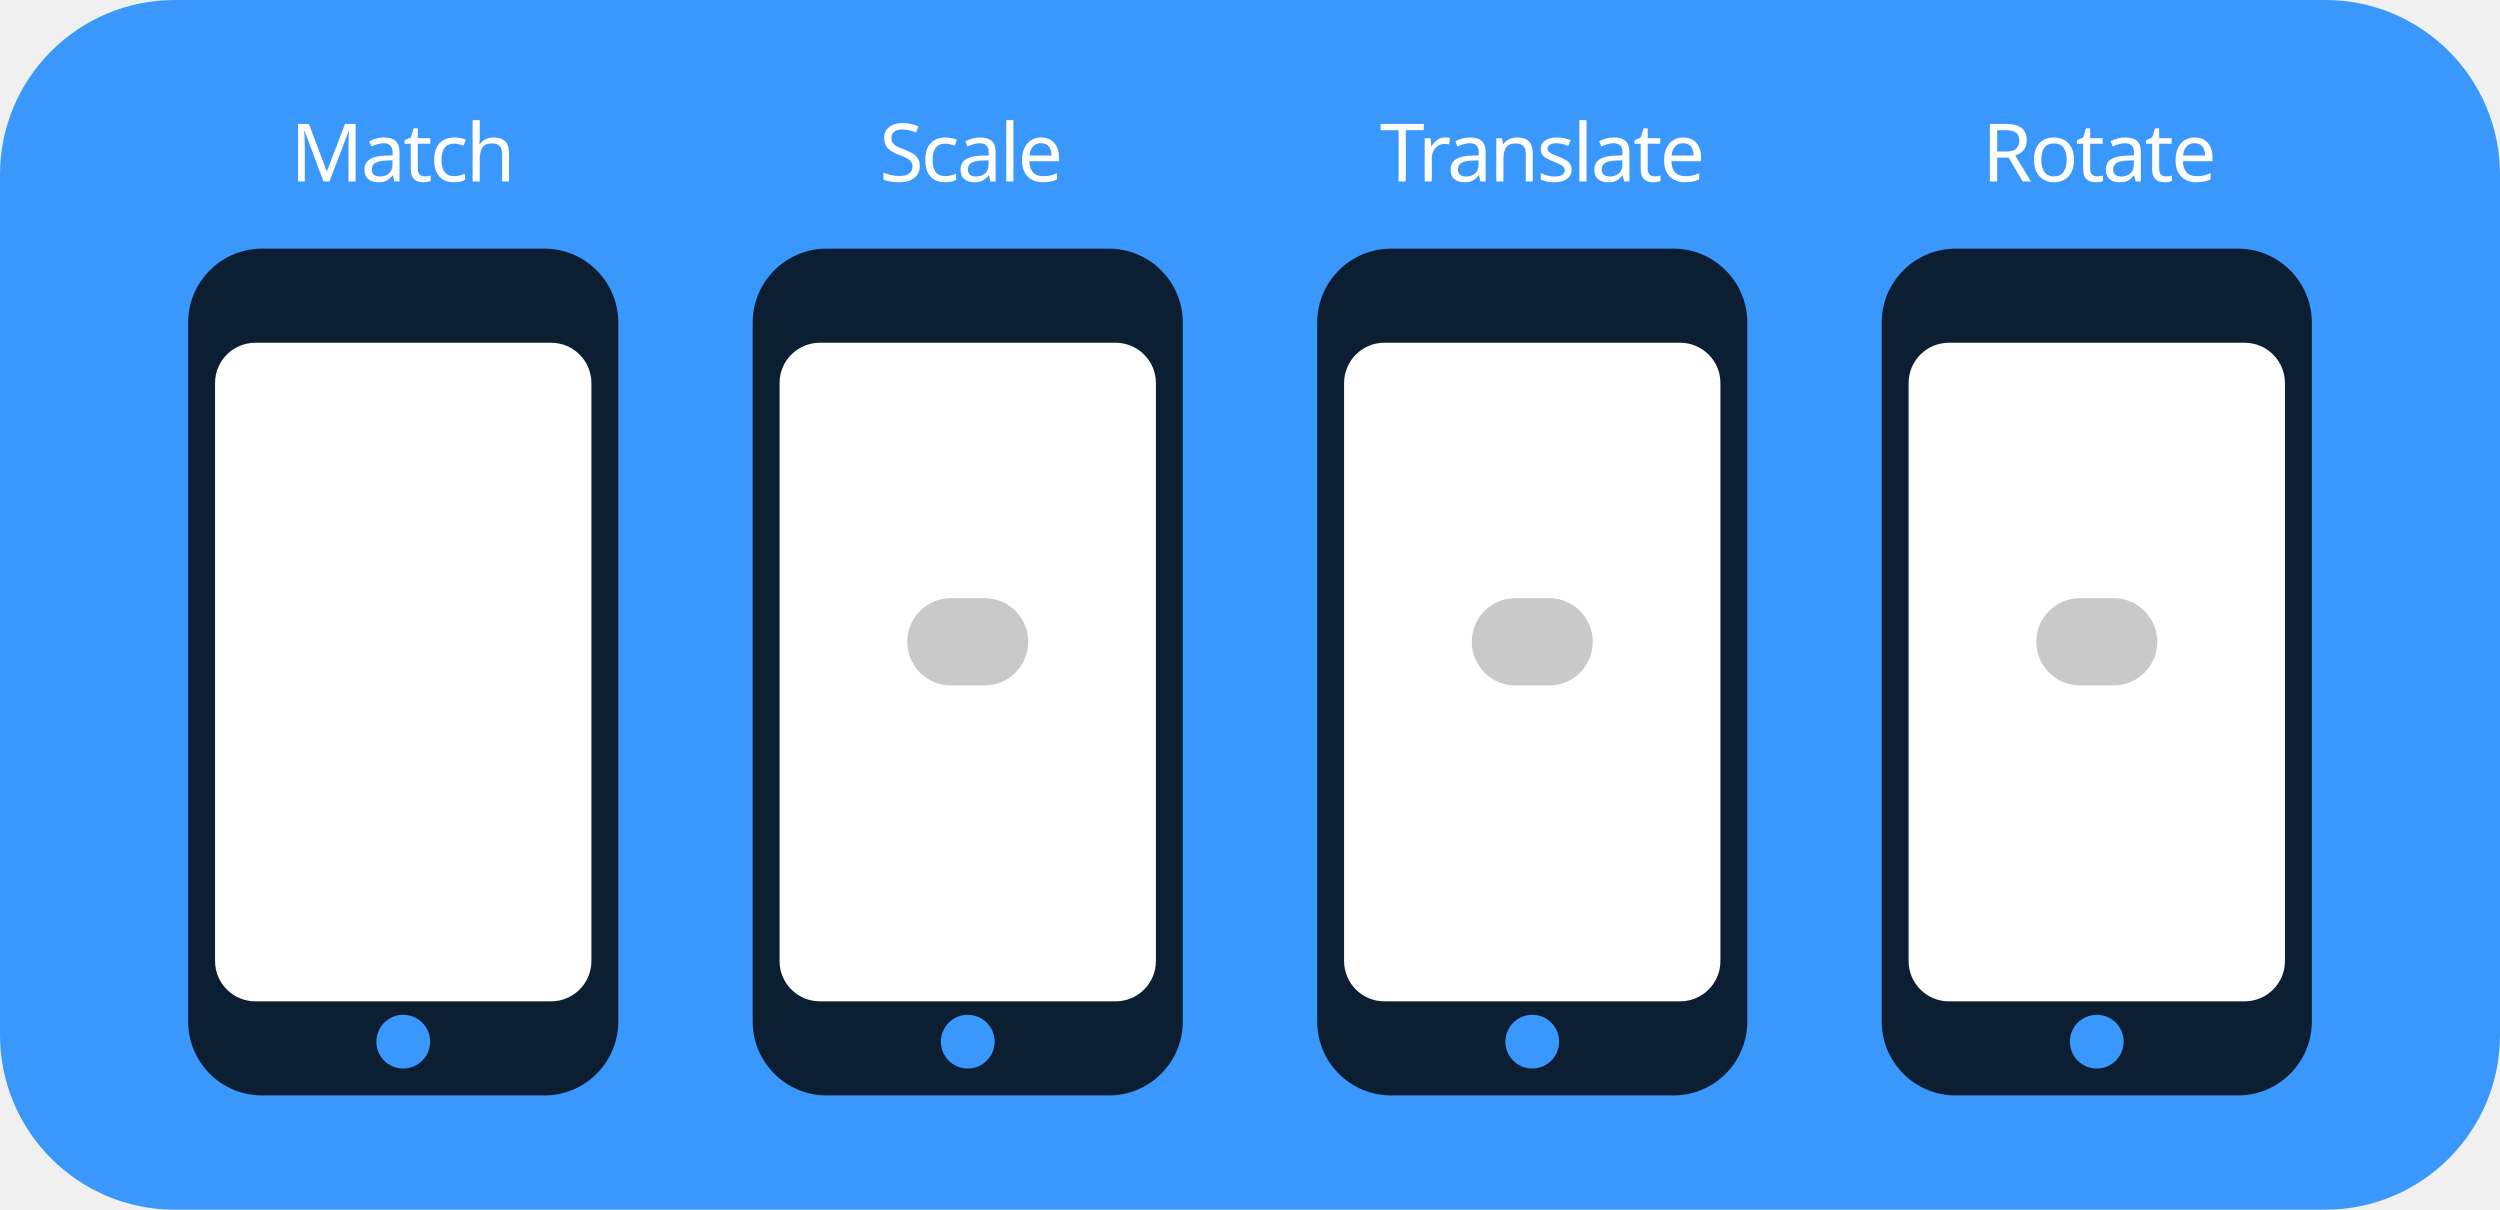
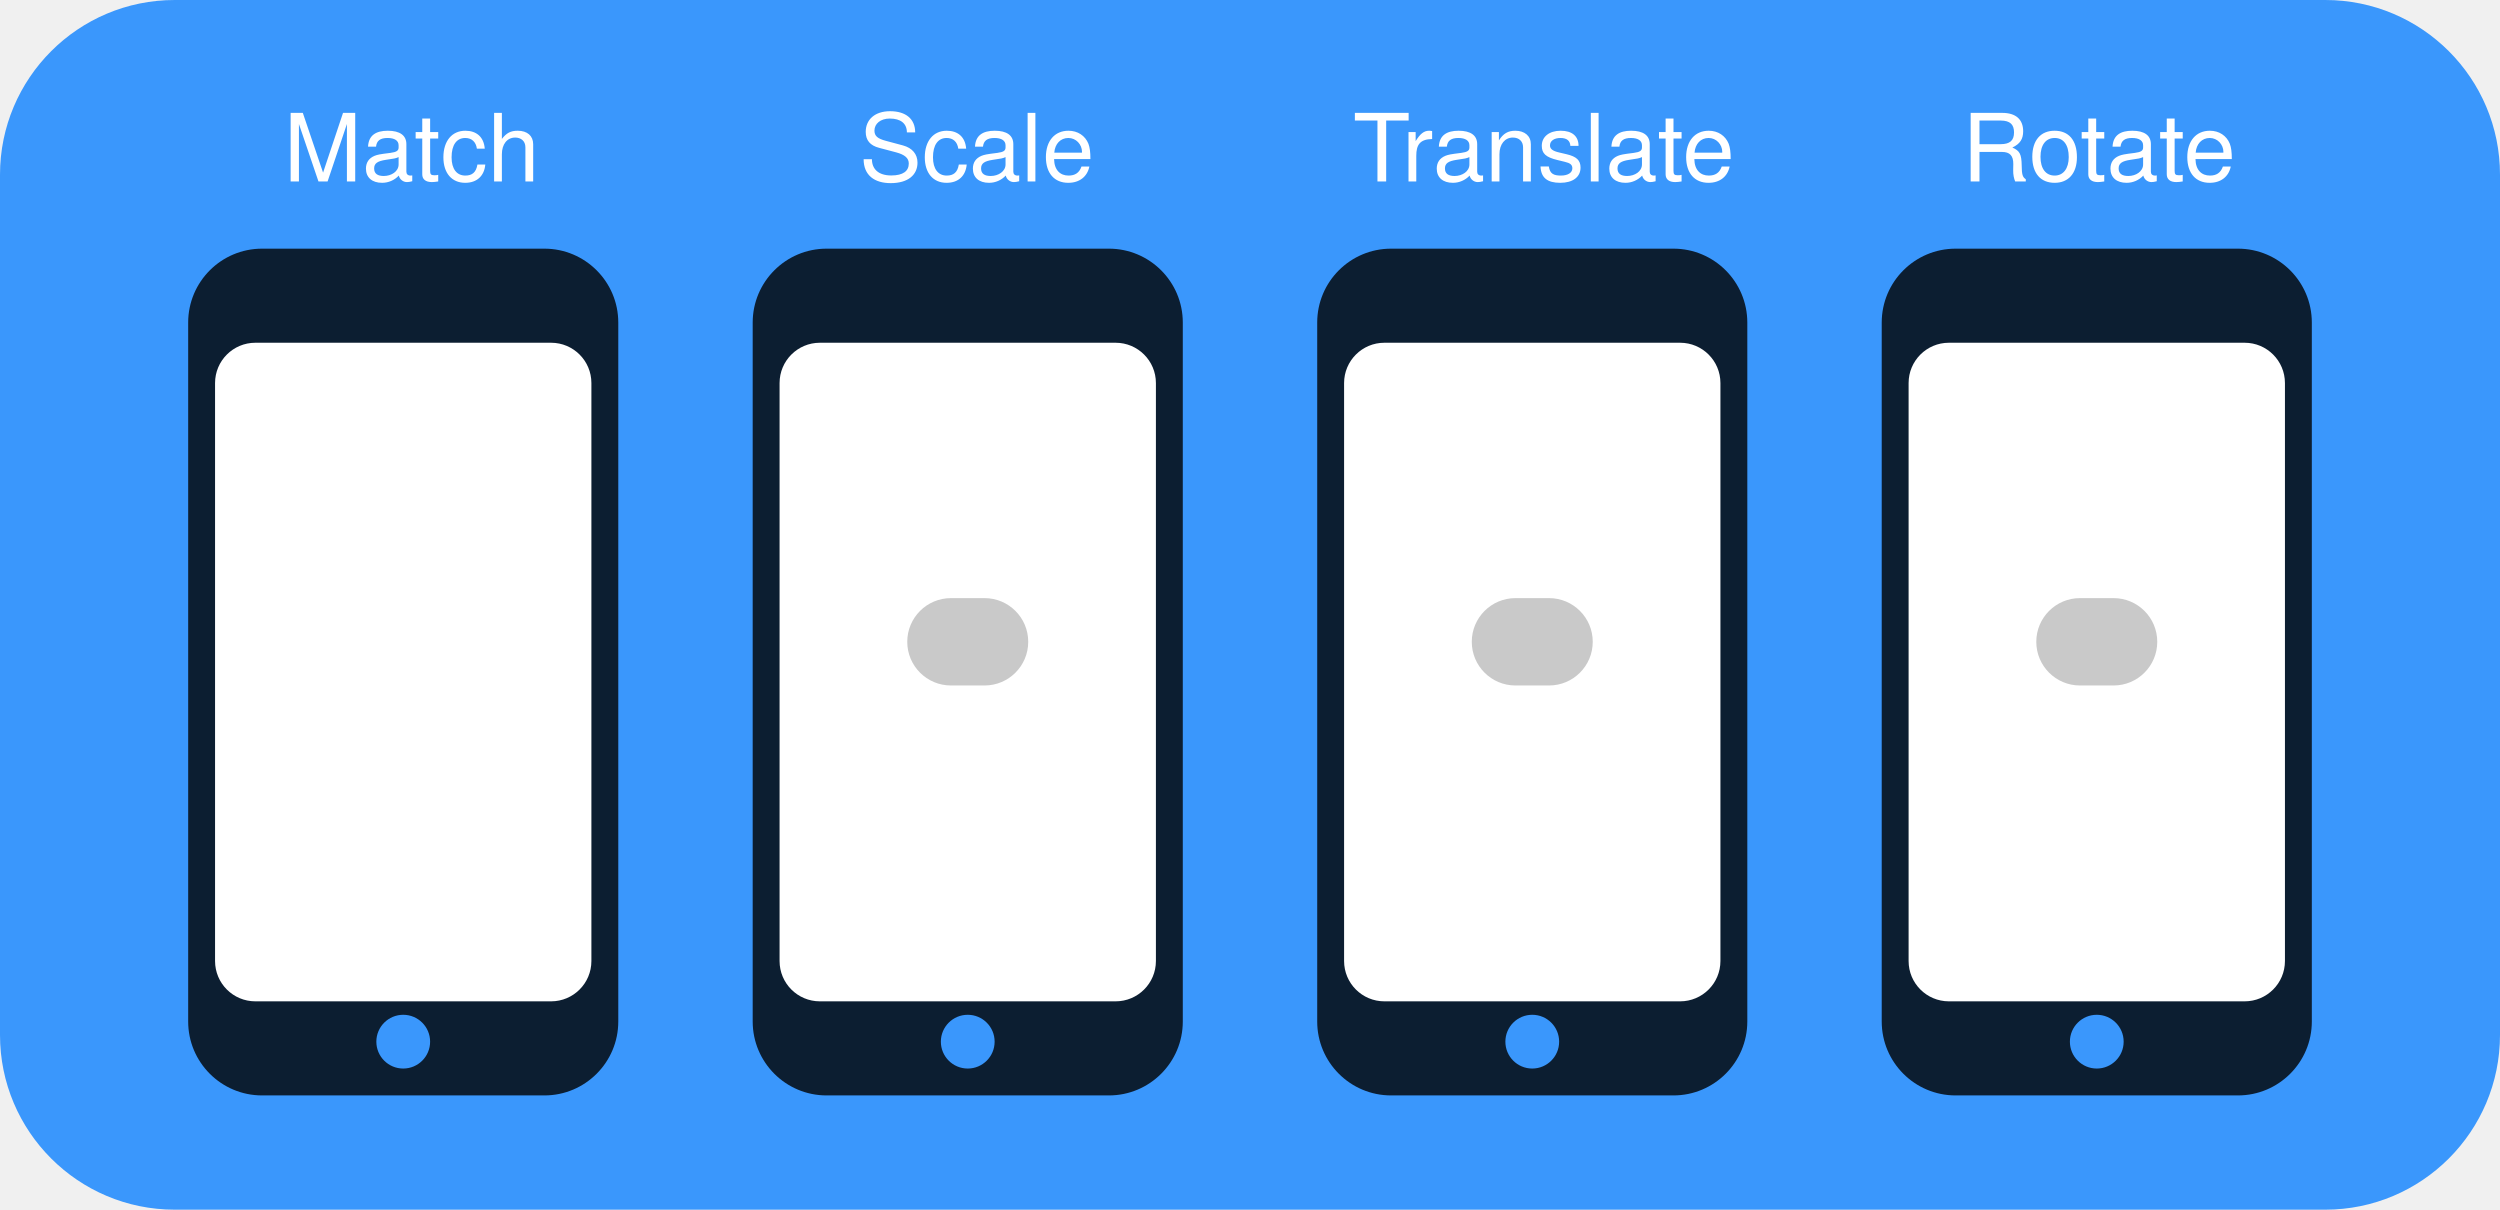
<svg xmlns="http://www.w3.org/2000/svg" width="372px" height="180px" viewBox="0 0 372 180" version="1.1">
  <defs>
    <clipPath id="screen">
      <rect fill="#FFFFFF" x="0" y="0" width="56" height="98" rx="6" />
    </clipPath>
  </defs>
  <g id="Page-1" stroke="none" stroke-width="1" fill="none" fill-rule="evenodd">
    <g id="Basic">
      <rect id="background1" fill="#3A97FC" x="0" y="0" width="372" height="180" rx="26" />
      <g id="Match" transform="translate(28, 16)">
-         <text font-family="NanumGothic, Nanum Gothic" font-size="12" font-weight="normal" letter-spacing="-0.4" fill="#FFFFFF">
-           <tspan x="15.198" y="11">Match</tspan>
+         <text font-family="HelveticaNeue-Light, Helvetica Neue" font-size="14" fill="#FFFFFF">
+           <tspan x="14.198" y="11">Match</tspan>
        </text>
        <g id="Group" transform="translate(0, 21)">
          <rect id="Rectangle" fill="#0C1E31" x="0" y="0" width="64" height="126" rx="11" />
          <circle id="Oval" fill="#3A97FC" cx="32" cy="118" r="4" />
          <g id="Group-2" transform="translate(4, 14)">
            <rect id="Rectangle-3" fill="#FFFFFF" x="0" y="0" width="56" height="98" rx="6" />
            <path id="matchImage" fill="#3A97FC">
              <animate attributeName="d" values="M10,25.001                              C10,20.582 13.579,17 18.007,17                             L38.008,17                              C42.422,17 46,20.583 46,25.001                              L46,44.999                              C46,49.418 42.417,53 37.999,53                              L18.001,53                              C13.582,53 10,49.417 10,44.999                              L10,25.001 Z;                              M0,5.992                              C0,2.683 2.683,0 5.998,0                             L50.003,0                              C53.315,0 56,2.692 56,5.992                              L56,57                              C56,57 56,57 56,57                              L0,57                              C0,57 0,57 0,57                             L0,5.992 Z;                              M0,5.992                              C0,2.683 2.683,0 5.998,0                             L50.003,0                              C53.315,0 56,2.692 56,5.992                              L56,57                              C56,57 56,57 56,57                              L0,57                              C0,57 0,57 0,57                             L0,5.992 Z;                              M10,25.001                              C10,20.582 13.579,17 18.007,17                             L38.008,17                              C42.422,17 46,20.583 46,25.001                              L46,44.999                              C46,49.418 42.417,53 37.999,53                              L18.001,53                              C13.582,53 10,49.417 10,44.999                              L10,25.001 Z;                                                          M10,25.001                              C10,20.582 13.579,17 18.007,17                             L38.008,17                              C42.422,17 46,20.583 46,25.001                              L46,44.999                              C46,49.418 42.417,53 37.999,53                              L18.001,53                              C13.582,53 10,49.417 10,44.999                              L10,25.001 Z;" dur="1s" repeatCount="indefinite" calcMode="spline" keySplines="0.4,0,0.2,1;0.4,0,0.2,1;0.4,0,0.2,1;0.4,0,0.2,1" fill="freeze" />
            </path>
            <path id="matchButton" fill="#C9C9C9">
              <animate attributeName="d" values="M20,80                                  C20,75.582 23.579,72 28,72                                 L28,72                                  C32.418,72 36,75.591 36,80                                  L36,80                                  C36,84.418 32.409,88 28,88                                  L28,88                                  C23.582,88 20,84.409 20,80                                  L20,80 Z;                                  M0,86                                  C0,86 0,86 0,86                                 L56,86                                  C56,86 56,86 56,86                                  L56,92                                  C56,95.314 53.318,98 50.007,98                                  L5.993,98                                  C2.683,98 0,95.307 0,92                                  L0,92 Z;                                  M0,86                                  C0,86 0,86 0,86                                 L56,86                                  C56,86 56,86 56,86                                  L56,92                                  C56,95.314 53.318,98 50.007,98                                  L5.993,98                                  C2.683,98 0,95.307 0,92                                  L0,92 Z;                                  M20,80                                  C20,75.582 23.579,72 28,72                                 L28,72                                  C32.418,72 36,75.591 36,80                                  L36,80                                  C36,84.418 32.409,88 28,88                                  L28,88                                  C23.582,88 20,84.409 20,80                                  L20,80 Z;                                  M20,80                                  C20,75.582 23.579,72 28,72                                 L28,72                                  C32.418,72 36,75.591 36,80                                  L36,80                                  C36,84.418 32.409,88 28,88                                  L28,88                                  C23.582,88 20,84.409 20,80                                  L20,80 Z;" dur="1s" calcMode="spline" keySplines="0.4,0,0.2,1;0.4,0,0.2,1;0.4,0,0.2,1;0.4,0,0.2,1" repeatCount="indefinite" fill="freeze" />
            </path>
          </g>
        </g>
      </g>
      <g id="Scale" transform="translate(112, 16)">
-         <text font-family="NanumGothic, Nanum Gothic" font-size="12" font-weight="normal" letter-spacing="-0.4" fill="#FFFFFF">
-           <tspan x="18.834" y="11">Scale</tspan>
+         <text font-family="HelveticaNeue-Light, Helvetica Neue" font-size="14" fill="#FFFFFF">
+           <tspan x="15.834" y="11">Scale</tspan>
        </text>
        <g id="Group" transform="translate(0, 21)">
          <rect id="Rectangle" fill="#0C1E31" x="0" y="0" width="64" height="126" rx="11" />
          <circle id="Oval" fill="#3A97FC" cx="32" cy="118" r="4" />
          <g id="Group-2" transform="translate(4, 14)">
            <rect id="Rectangle-3" fill="#FFFFFF" x="0" y="0" width="56" height="98" rx="6" />
            <rect id="Rectangle-2" fill="white" x="10" y="39" width="36" height="36" rx="8">
              <animate attributeName="x" values="19;10;10;19;19" dur="1s" calcMode="spline" keySplines="0.4,0,0.2,1;0.4,0,0.2,1;0.4,0,0.2,1;0.4,0,0.2,1" begin="0.25s" repeatCount="indefinite" fill="freeze" />
              <animate attributeName="y" values="48;39;39;48;48" dur="1s" calcMode="spline" keySplines="0.4,0,0.2,1;0.4,0,0.2,1;0.4,0,0.2,1;0.4,0,0.2,1" begin="0.25s" repeatCount="indefinite" fill="freeze" />
              <animate attributeName="width" values="18; 36; 36; 18; 18" dur="1s" calcMode="spline" keySplines="0.4,0,0.2,1;0.4,0,0.2,1;0.4,0,0.2,1;0.4,0,0.2,1" begin="0.25s" repeatCount="indefinite" fill="freeze" />
              <animate attributeName="height" values="18; 36; 36; 18; 18" dur="1s" calcMode="spline" keySplines="0.4,0,0.2,1;0.4,0,0.2,1;0.4,0,0.2,1;0.4,0,0.2,1" begin="0.25s" repeatCount="indefinite" fill="freeze" />
              <animate attributeName="fill" values="white; #3A97FC; #3A97FC; white; white" dur="1s" calcMode="spline" keySplines="0.4,0,0.2,1;0.4,0,0.2,1;0.4,0,0.2,1;0.4,0,0.2,1" begin="0.25s" repeatCount="indefinite" fill="freeze" />
            </rect>
            <rect id="Rectangle-4" fill="#C9C9C9" x="19" y="38" width="18" height="13" rx="6.5">
              <animate attributeName="width" values="18; 36; 36; 18; 18" dur="1s" calcMode="spline" keySplines="0.4,0,0.2,1;0.4,0,0.2,1;0.4,0,0.2,1;0.4,0,0.2,1" begin="0.25s" repeatCount="indefinite" fill="freeze" />
              <animate attributeName="x" values="19;10;10;19;19" dur="1s" calcMode="spline" keySplines="0.4,0,0.2,1;0.4,0,0.2,1;0.4,0,0.2,1;0.4,0,0.2,1" begin="0.25s" repeatCount="indefinite" fill="freeze" />
              <animate attributeName="y" values="38;21;21;38;38" dur="1s" calcMode="spline" keySplines="0.4,0,0.2,1;0.4,0,0.2,1;0.4,0,0.2,1;0.4,0,0.2,1" begin="0.25s" repeatCount="indefinite" fill="freeze" />
            </rect>
          </g>
        </g>
      </g>
      <g id="Translate" transform="translate(196, 16)">
-         <text font-family="NanumGothic, Nanum Gothic" font-size="12" font-weight="normal" letter-spacing="-0.4" fill="#FFFFFF">
-           <tspan x="9.308" y="11">Translate</tspan>
+         <text font-family="HelveticaNeue-Light, Helvetica Neue" font-size="14" fill="#FFFFFF">
+           <tspan x="5.308" y="11">Translate</tspan>
        </text>
        <g id="Group" transform="translate(0, 21)">
          <rect id="Rectangle" fill="#0C1E31" x="0" y="0" width="64" height="126" rx="11" />
          <circle id="Oval" fill="#3A97FC" cx="32" cy="118" r="4" />
          <g id="Group-2" transform="translate(4, 14)" clip-path="url(#screen)">
            <rect id="Rectangle-3" fill="#FFFFFF" x="0" y="0" width="56" height="98" rx="6" />
            <rect id="Rectangle-2" fill="#3A97FC" x="-50" y="39" width="36" height="36" rx="8">
              <animate attributeName="x" values="-50; 10; 10; -50; -50;" dur="1s" calcMode="spline" keySplines="0.4,0,0.2,1;0.4,0,0.2,1;0.4,0,0.2,1;0.4,0,0.2,1" begin="0.5s" repeatCount="indefinite" fill="freeze" />
            </rect>
            <rect id="Rectangle-4" fill="#C9C9C9" x="19" y="38" width="18" height="13" rx="6.5">
              <animate attributeName="width" values="18; 36; 36; 18; 18" dur="1s" calcMode="spline" keySplines="0.4,0,0.2,1;0.4,0,0.2,1;0.4,0,0.2,1;0.4,0,0.2,1" begin="0.5s" repeatCount="indefinite" fill="freeze" />
              <animate attributeName="x" values="19;10;10;19;19" dur="1s" calcMode="spline" keySplines="0.4,0,0.2,1;0.4,0,0.2,1;0.4,0,0.2,1;0.4,0,0.2,1" begin="0.5s" repeatCount="indefinite" fill="freeze" />
              <animate attributeName="y" values="38;21;21;38;38" dur="1s" calcMode="spline" keySplines="0.4,0,0.2,1;0.4,0,0.2,1;0.4,0,0.2,1;0.4,0,0.2,1" begin="0.5s" repeatCount="indefinite" fill="freeze" />
            </rect>
          </g>
        </g>
      </g>
      <g id="Rotate" transform="translate(280, 16)">
-         <text font-family="NanumGothic, Nanum Gothic" font-size="12" font-weight="normal" letter-spacing="-0.4" fill="#FFFFFF">
-           <tspan x="14.936" y="11">Rotate</tspan>
+         <text font-family="HelveticaNeue-Light, Helvetica Neue" font-size="14" fill="#FFFFFF">
+           <tspan x="11.936" y="11">Rotate</tspan>
        </text>
        <g id="Phone" transform="translate(0, 21)">
          <rect id="Rectangle" fill="#0C1E31" x="0" y="0" width="64" height="126" rx="11" />
          <circle id="Home" fill="#3A97FC" cx="32" cy="118" r="4" />
          <g id="Screen" transform="translate(4, 14)" clip-path="url(#screen)">
            <rect id="Rectangle-3" fill="#FFFFFF" x="0" y="0" width="56" height="98" rx="6" />
            <rect id="rect" fill="#3A97FC" x="-50" y="39" width="36" height="36" rx="8">
              <animate attributeName="x" values="-50; 10; 10; -50; -50;" dur="1s" calcMode="spline" keySplines="0.4,0,0.2,1;0.4,0,0.2,1;0.4,0,0.2,1;0.4,0,0.2,1" begin="0.75s" repeatCount="indefinite" fill="freeze" />
              <animateTransform attributeName="transform" type="rotate" values="0 28 57;-180 28 57;-180 28 57;0 28 57;0 28 57;" dur="1s" begin="0.75s" calcMode="spline" keySplines="0.4,0,0.2,1;0.4,0,0.2,1;0.4,0,0.2,1;0.4,0,0.2,1" repeatCount="indefinite" fill="freeze" />
            </rect>
            <rect id="Rectangle-4" fill="#C9C9C9" x="19" y="38" width="18" height="13" rx="6.5">
              <animate attributeName="width" values="18; 36; 36; 18; 18" dur="1s" calcMode="spline" keySplines="0.4,0,0.2,1;0.4,0,0.2,1;0.4,0,0.2,1;0.4,0,0.2,1" begin="0.75s" repeatCount="indefinite" fill="freeze" />
              <animate attributeName="x" values="19;10;10;19;19" dur="1s" calcMode="spline" keySplines="0.4,0,0.2,1;0.4,0,0.2,1;0.4,0,0.2,1;0.4,0,0.2,1" begin="0.75s" repeatCount="indefinite" fill="freeze" />
              <animate attributeName="y" values="38;21;21;38;38" dur="1s" calcMode="spline" keySplines="0.4,0,0.2,1;0.4,0,0.2,1;0.4,0,0.2,1;0.4,0,0.2,1" begin="0.75s" repeatCount="indefinite" fill="freeze" />
            </rect>
          </g>
        </g>
      </g>
    </g>
  </g>
</svg>
